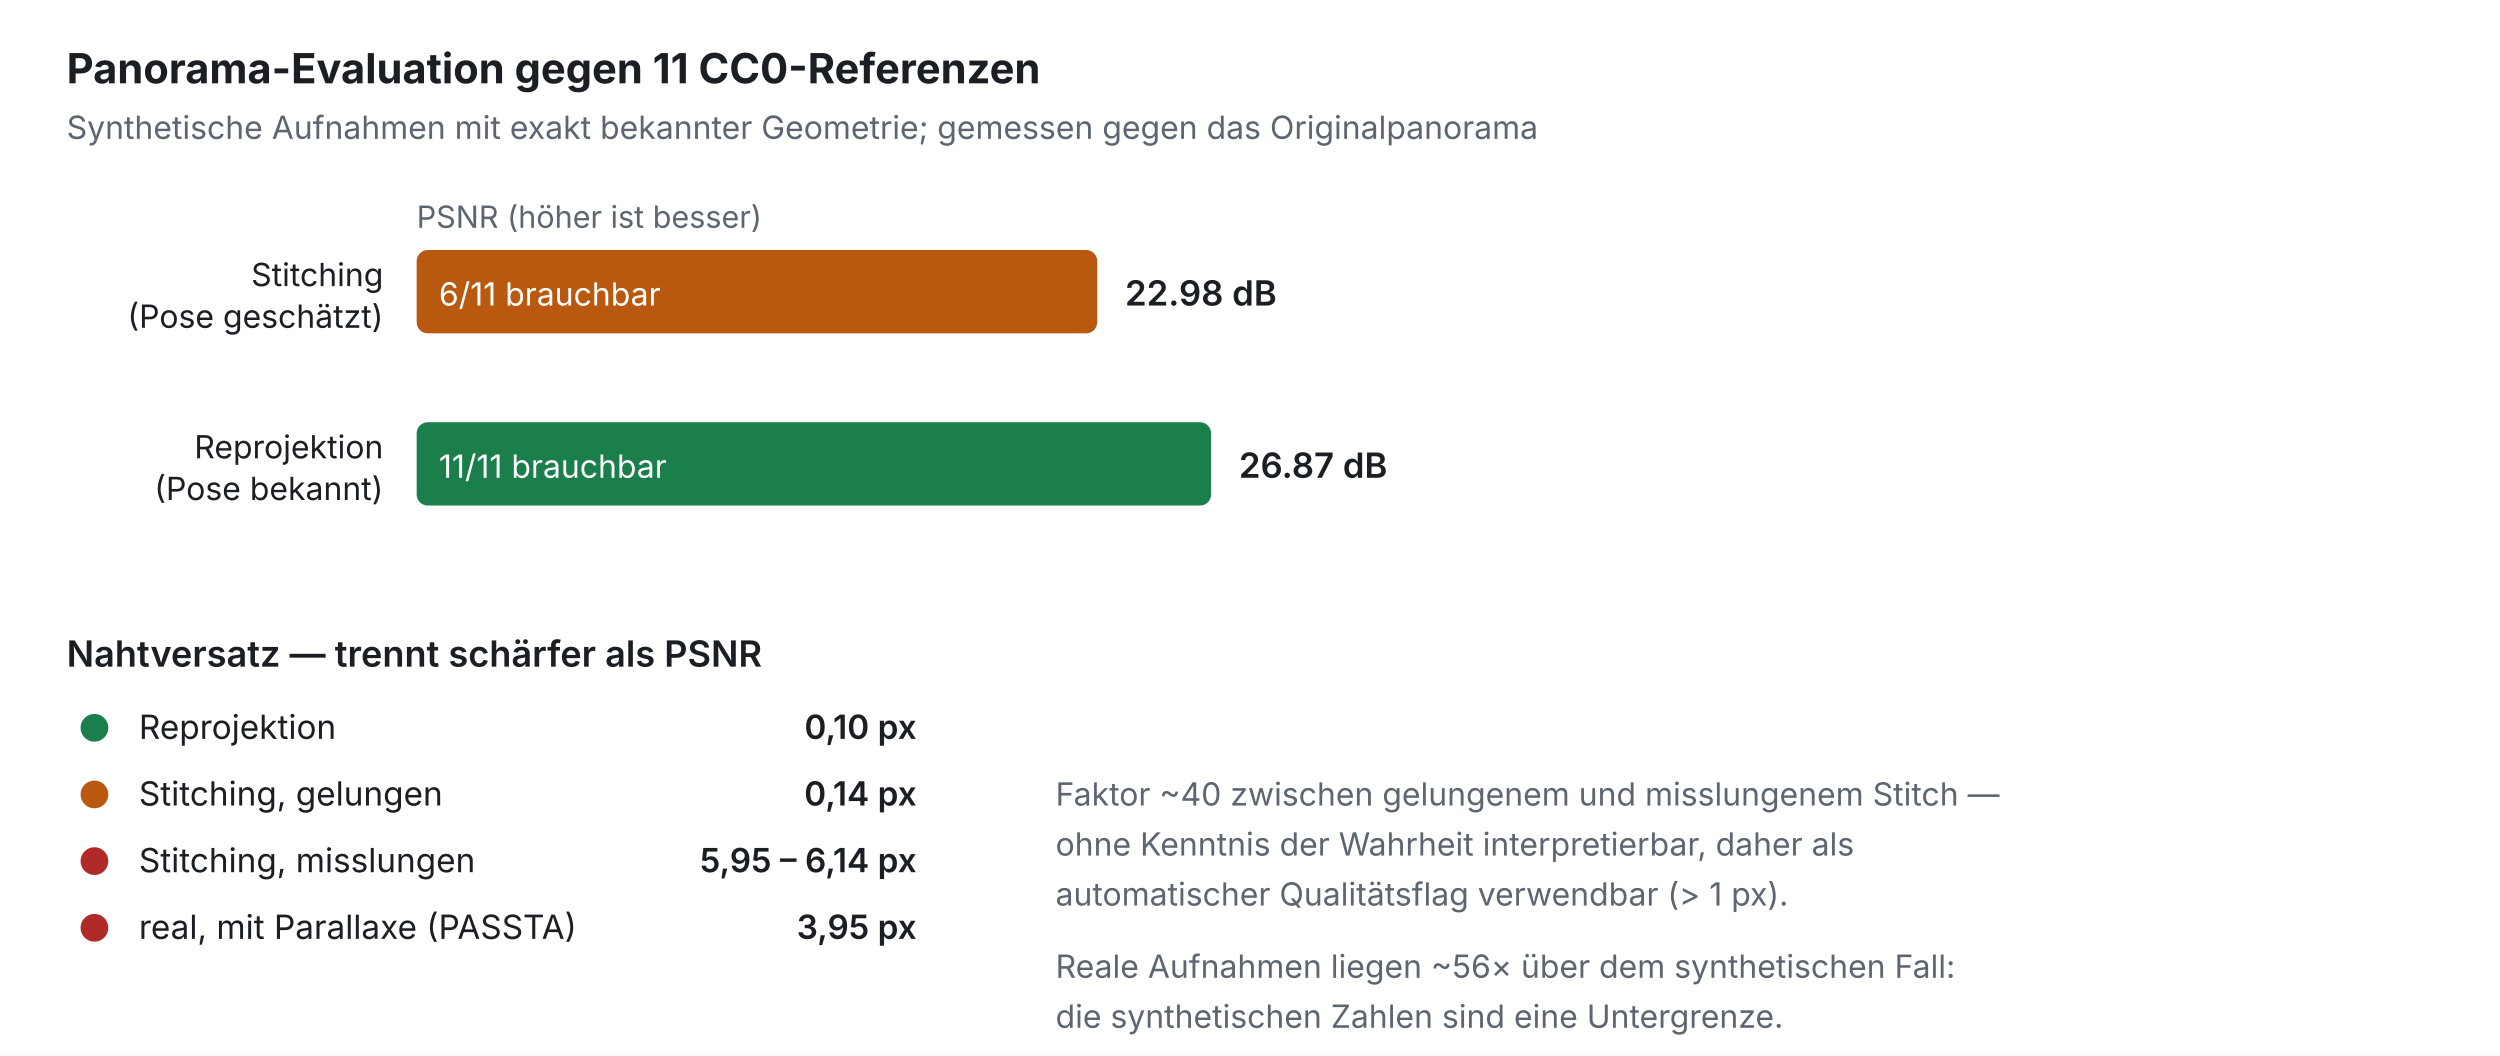
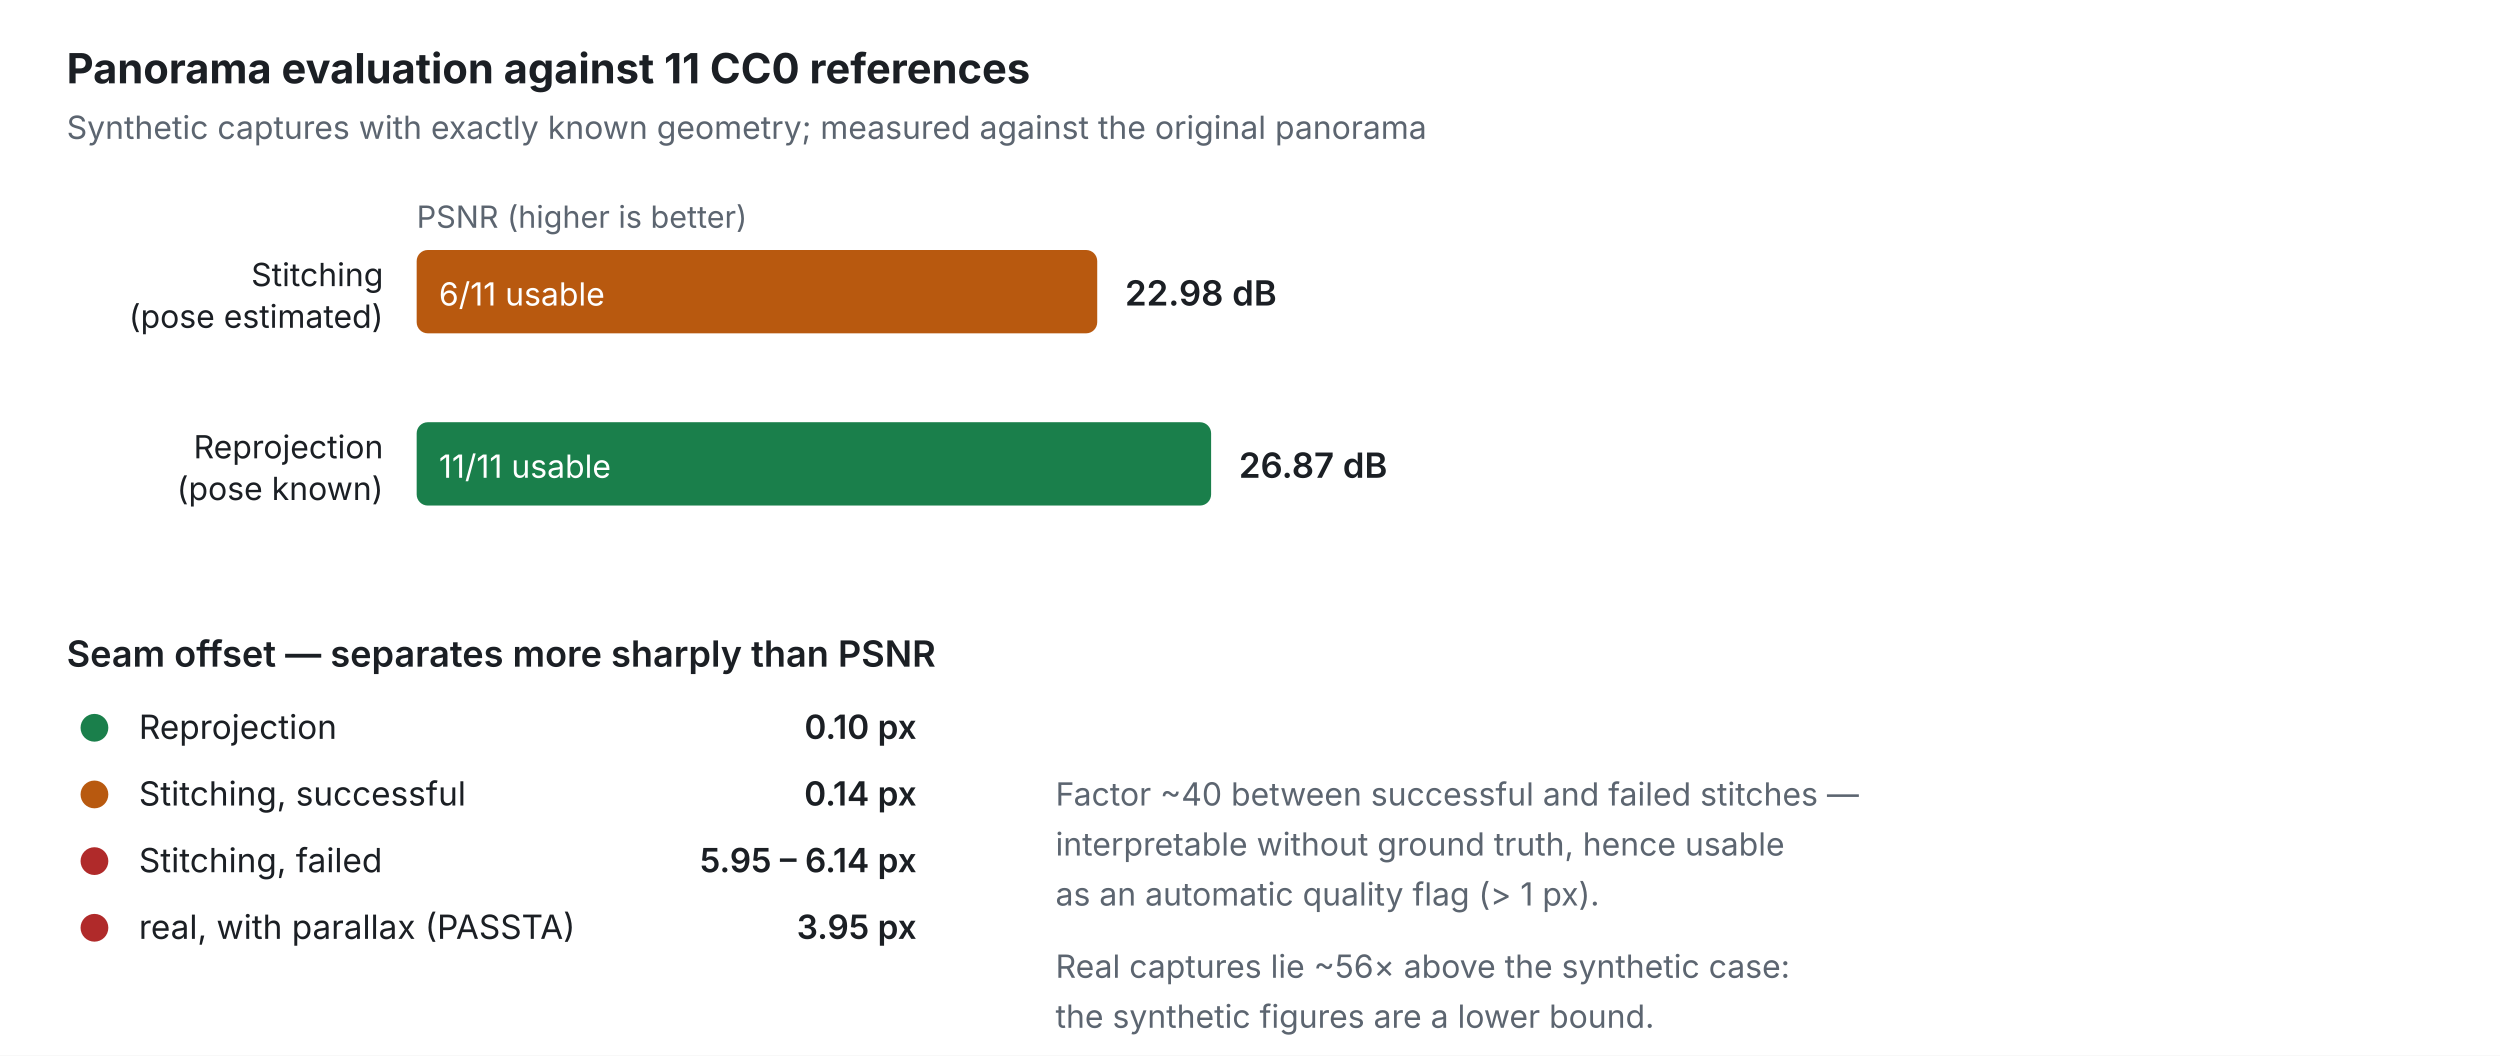
<svg xmlns="http://www.w3.org/2000/svg" width="900" height="380" viewBox="0 0 900 380" font-family="system-ui,-apple-system,sans-serif">
  <rect width="900" height="380" fill="#ffffff" />
-   <text x="24" y="30" font-size="15" font-weight="700" fill="#1b1f24">Panorama-Evaluation gegen 11 CC0-Referenzen</text>
-   <text x="24" y="50" font-size="11.5" fill="#5c6570">Synthetische Aufnahmen mit exakt bekannter Geometrie; gemessen gegen das Originalpanorama</text>
+   <text x="24" y="30" font-size="15" font-weight="700" fill="#1b1f24">Panorama evaluation against 11 CC0 references</text>
+   <text x="24" y="50" font-size="11.5" fill="#5c6570">Synthetic captures with exactly known geometry; measured against the original panorama</text>
  <rect x="150" y="90" width="245" height="30" rx="4" fill="#b8590f" />
  <text x="405" y="110" font-size="12.5" font-weight="600" fill="#1b1f24">22.98 dB</text>
  <text x="138" y="103" font-size="11.5" fill="#1b1f24" text-anchor="end">Stitching</text>
-   <text x="138" y="118" font-size="11.5" fill="#1b1f24" text-anchor="end">(Pose geschätzt)</text>
-   <text x="158" y="110" font-size="11.5" fill="#fff">6/11 brauchbar</text>
+   <text x="138" y="118" font-size="11.5" fill="#1b1f24" text-anchor="end">(pose estimated)</text>
+   <text x="158" y="110" font-size="11.5" fill="#fff">6/11 usable</text>
  <rect x="150" y="152" width="286" height="30" rx="4" fill="#1a7f4b" />
  <text x="446" y="172" font-size="12.5" font-weight="600" fill="#1b1f24">26.87 dB</text>
-   <text x="138" y="165" font-size="11.5" fill="#1b1f24" text-anchor="end">Reprojektion</text>
-   <text x="138" y="180" font-size="11.5" fill="#1b1f24" text-anchor="end">(Pose bekannt)</text>
-   <text x="158" y="172" font-size="11.5" fill="#fff">11/11 brauchbar</text>
-   <text x="150" y="82" font-size="11" fill="#5c6570">PSNR (höher ist besser)</text>
-   <text x="24" y="240" font-size="13" font-weight="600" fill="#1b1f24">Nahtversatz — trennt schärfer als PSNR</text>
+   <text x="138" y="165" font-size="11.5" fill="#1b1f24" text-anchor="end">Reprojection</text>
+   <text x="138" y="180" font-size="11.5" fill="#1b1f24" text-anchor="end">(pose known)</text>
+   <text x="158" y="172" font-size="11.5" fill="#fff">11/11 usable</text>
+   <text x="150" y="82" font-size="11" fill="#5c6570">PSNR (higher is better)</text>
+   <text x="24" y="240" font-size="13" font-weight="600" fill="#1b1f24">Seam offset — separates more sharply than PSNR</text>
  <circle cx="34" cy="262" r="5" fill="#1a7f4b" />
-   <text x="50" y="266" font-size="12" fill="#1b1f24">Reprojektion</text>
-   <text x="330" y="266" font-size="12" font-weight="600" fill="#1b1f24" text-anchor="end">0,10 px</text>
+   <text x="50" y="266" font-size="12" fill="#1b1f24">Reprojection</text>
+   <text x="330" y="266" font-size="12" font-weight="600" fill="#1b1f24" text-anchor="end">0.10 px</text>
  <circle cx="34" cy="286" r="5" fill="#b8590f" />
-   <text x="50" y="290" font-size="12" fill="#1b1f24">Stitching, gelungen</text>
-   <text x="330" y="290" font-size="12" font-weight="600" fill="#1b1f24" text-anchor="end">0,14 px</text>
+   <text x="50" y="290" font-size="12" fill="#1b1f24">Stitching, successful</text>
+   <text x="330" y="290" font-size="12" font-weight="600" fill="#1b1f24" text-anchor="end">0.14 px</text>
  <circle cx="34" cy="310" r="5" fill="#b02a2a" />
-   <text x="50" y="314" font-size="12" fill="#1b1f24">Stitching, misslungen</text>
-   <text x="330" y="314" font-size="12" font-weight="600" fill="#1b1f24" text-anchor="end">5,95 – 6,14 px</text>
+   <text x="50" y="314" font-size="12" fill="#1b1f24">Stitching, failed</text>
+   <text x="330" y="314" font-size="12" font-weight="600" fill="#1b1f24" text-anchor="end">5.95 – 6.14 px</text>
  <circle cx="34" cy="334" r="5" fill="#b02a2a" />
-   <text x="50" y="338" font-size="12" fill="#1b1f24">real, mit Parallaxe (PASSTA)</text>
-   <text x="330" y="338" font-size="12" font-weight="600" fill="#1b1f24" text-anchor="end">3,95 px</text>
-   <text x="380" y="290" font-size="11.5" fill="#5c6570">Faktor ~40 zwischen gelungenem und misslungenem Stitch —</text>
-   <text x="380" y="308" font-size="11.5" fill="#5c6570">ohne Kenntnis der Wahrheit interpretierbar, daher als</text>
-   <text x="380" y="326" font-size="11.5" fill="#5c6570">automatischer Qualitätsflag verwendbar (&gt; 1 px).</text>
-   <text x="380" y="352" font-size="11.5" fill="#5c6570">Reale Aufnahmen liegen ~56× über dem synthetischen Fall:</text>
-   <text x="380" y="370" font-size="11.5" fill="#5c6570">die synthetischen Zahlen sind eine Untergrenze.</text>
+   <text x="50" y="338" font-size="12" fill="#1b1f24">real, with parallax (PASSTA)</text>
+   <text x="330" y="338" font-size="12" font-weight="600" fill="#1b1f24" text-anchor="end">3.95 px</text>
+   <text x="380" y="290" font-size="11.5" fill="#5c6570">Factor ~40 between successful and failed stitches —</text>
+   <text x="380" y="308" font-size="11.5" fill="#5c6570">interpretable without ground truth, hence usable</text>
+   <text x="380" y="326" font-size="11.5" fill="#5c6570">as an automatic quality flag (&gt; 1 px).</text>
+   <text x="380" y="352" font-size="11.5" fill="#5c6570">Real captures lie ~56× above the synthetic case:</text>
+   <text x="380" y="370" font-size="11.5" fill="#5c6570">the synthetic figures are a lower bound.</text>
</svg>
